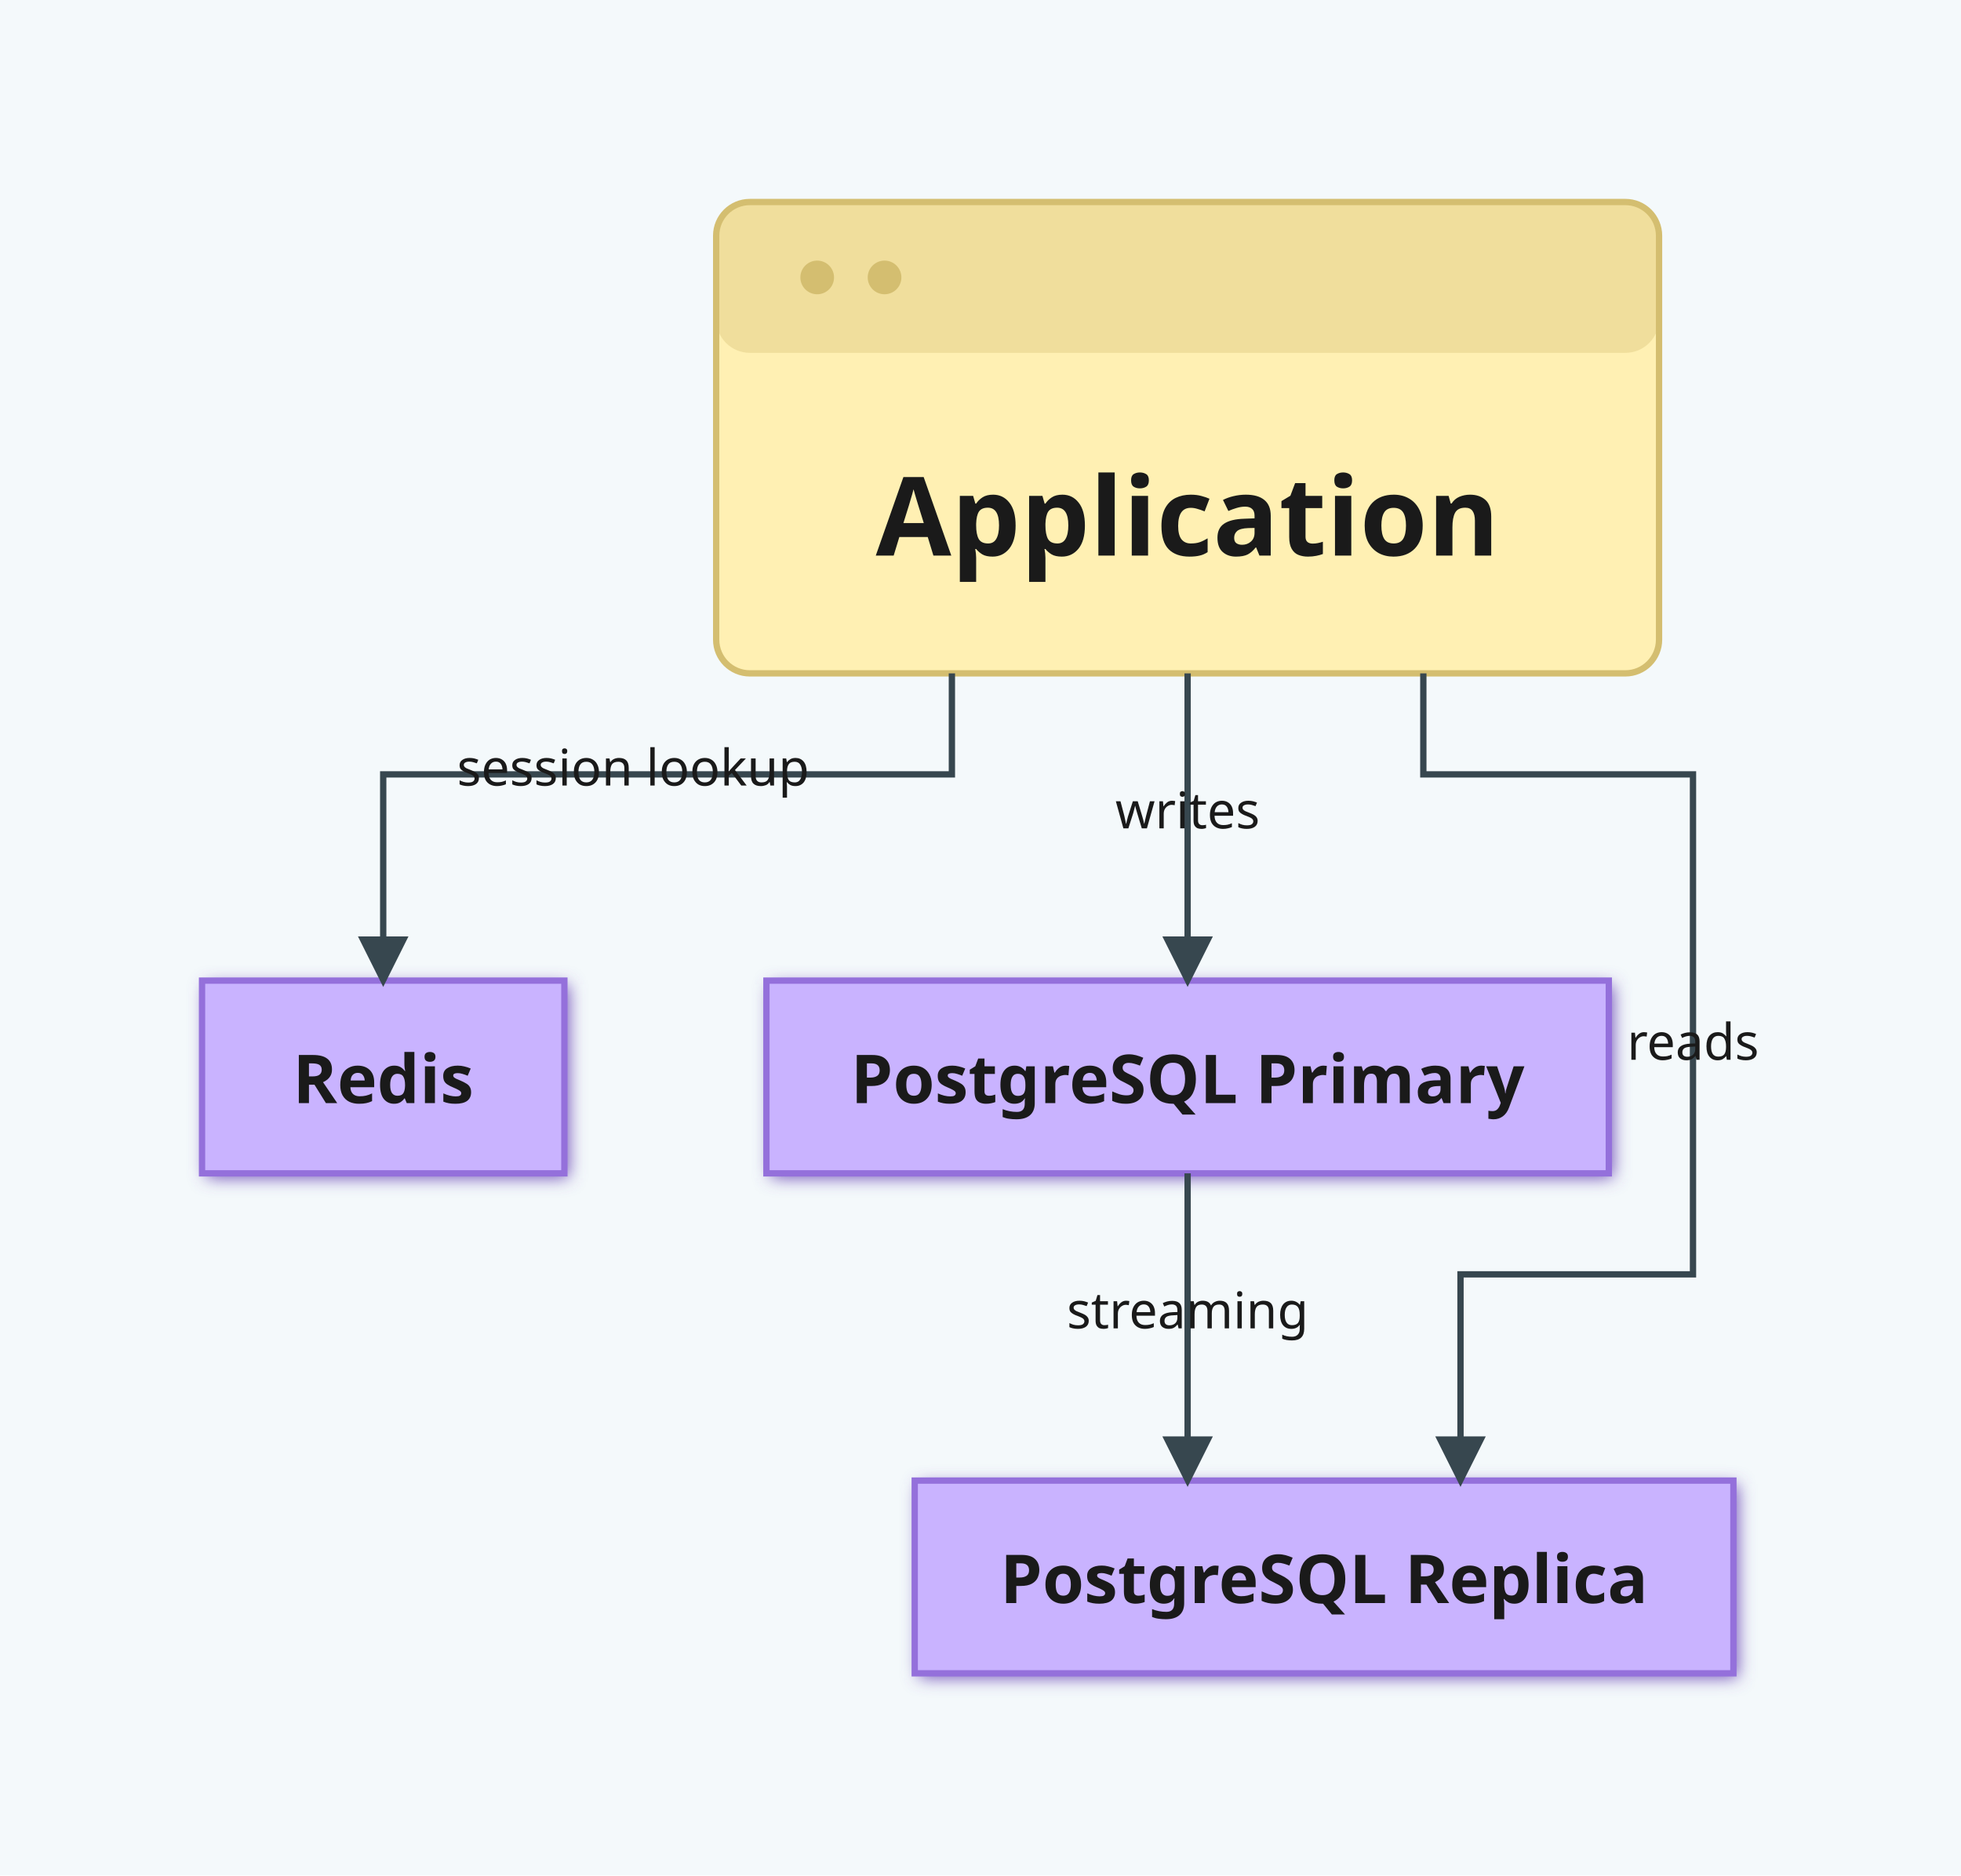
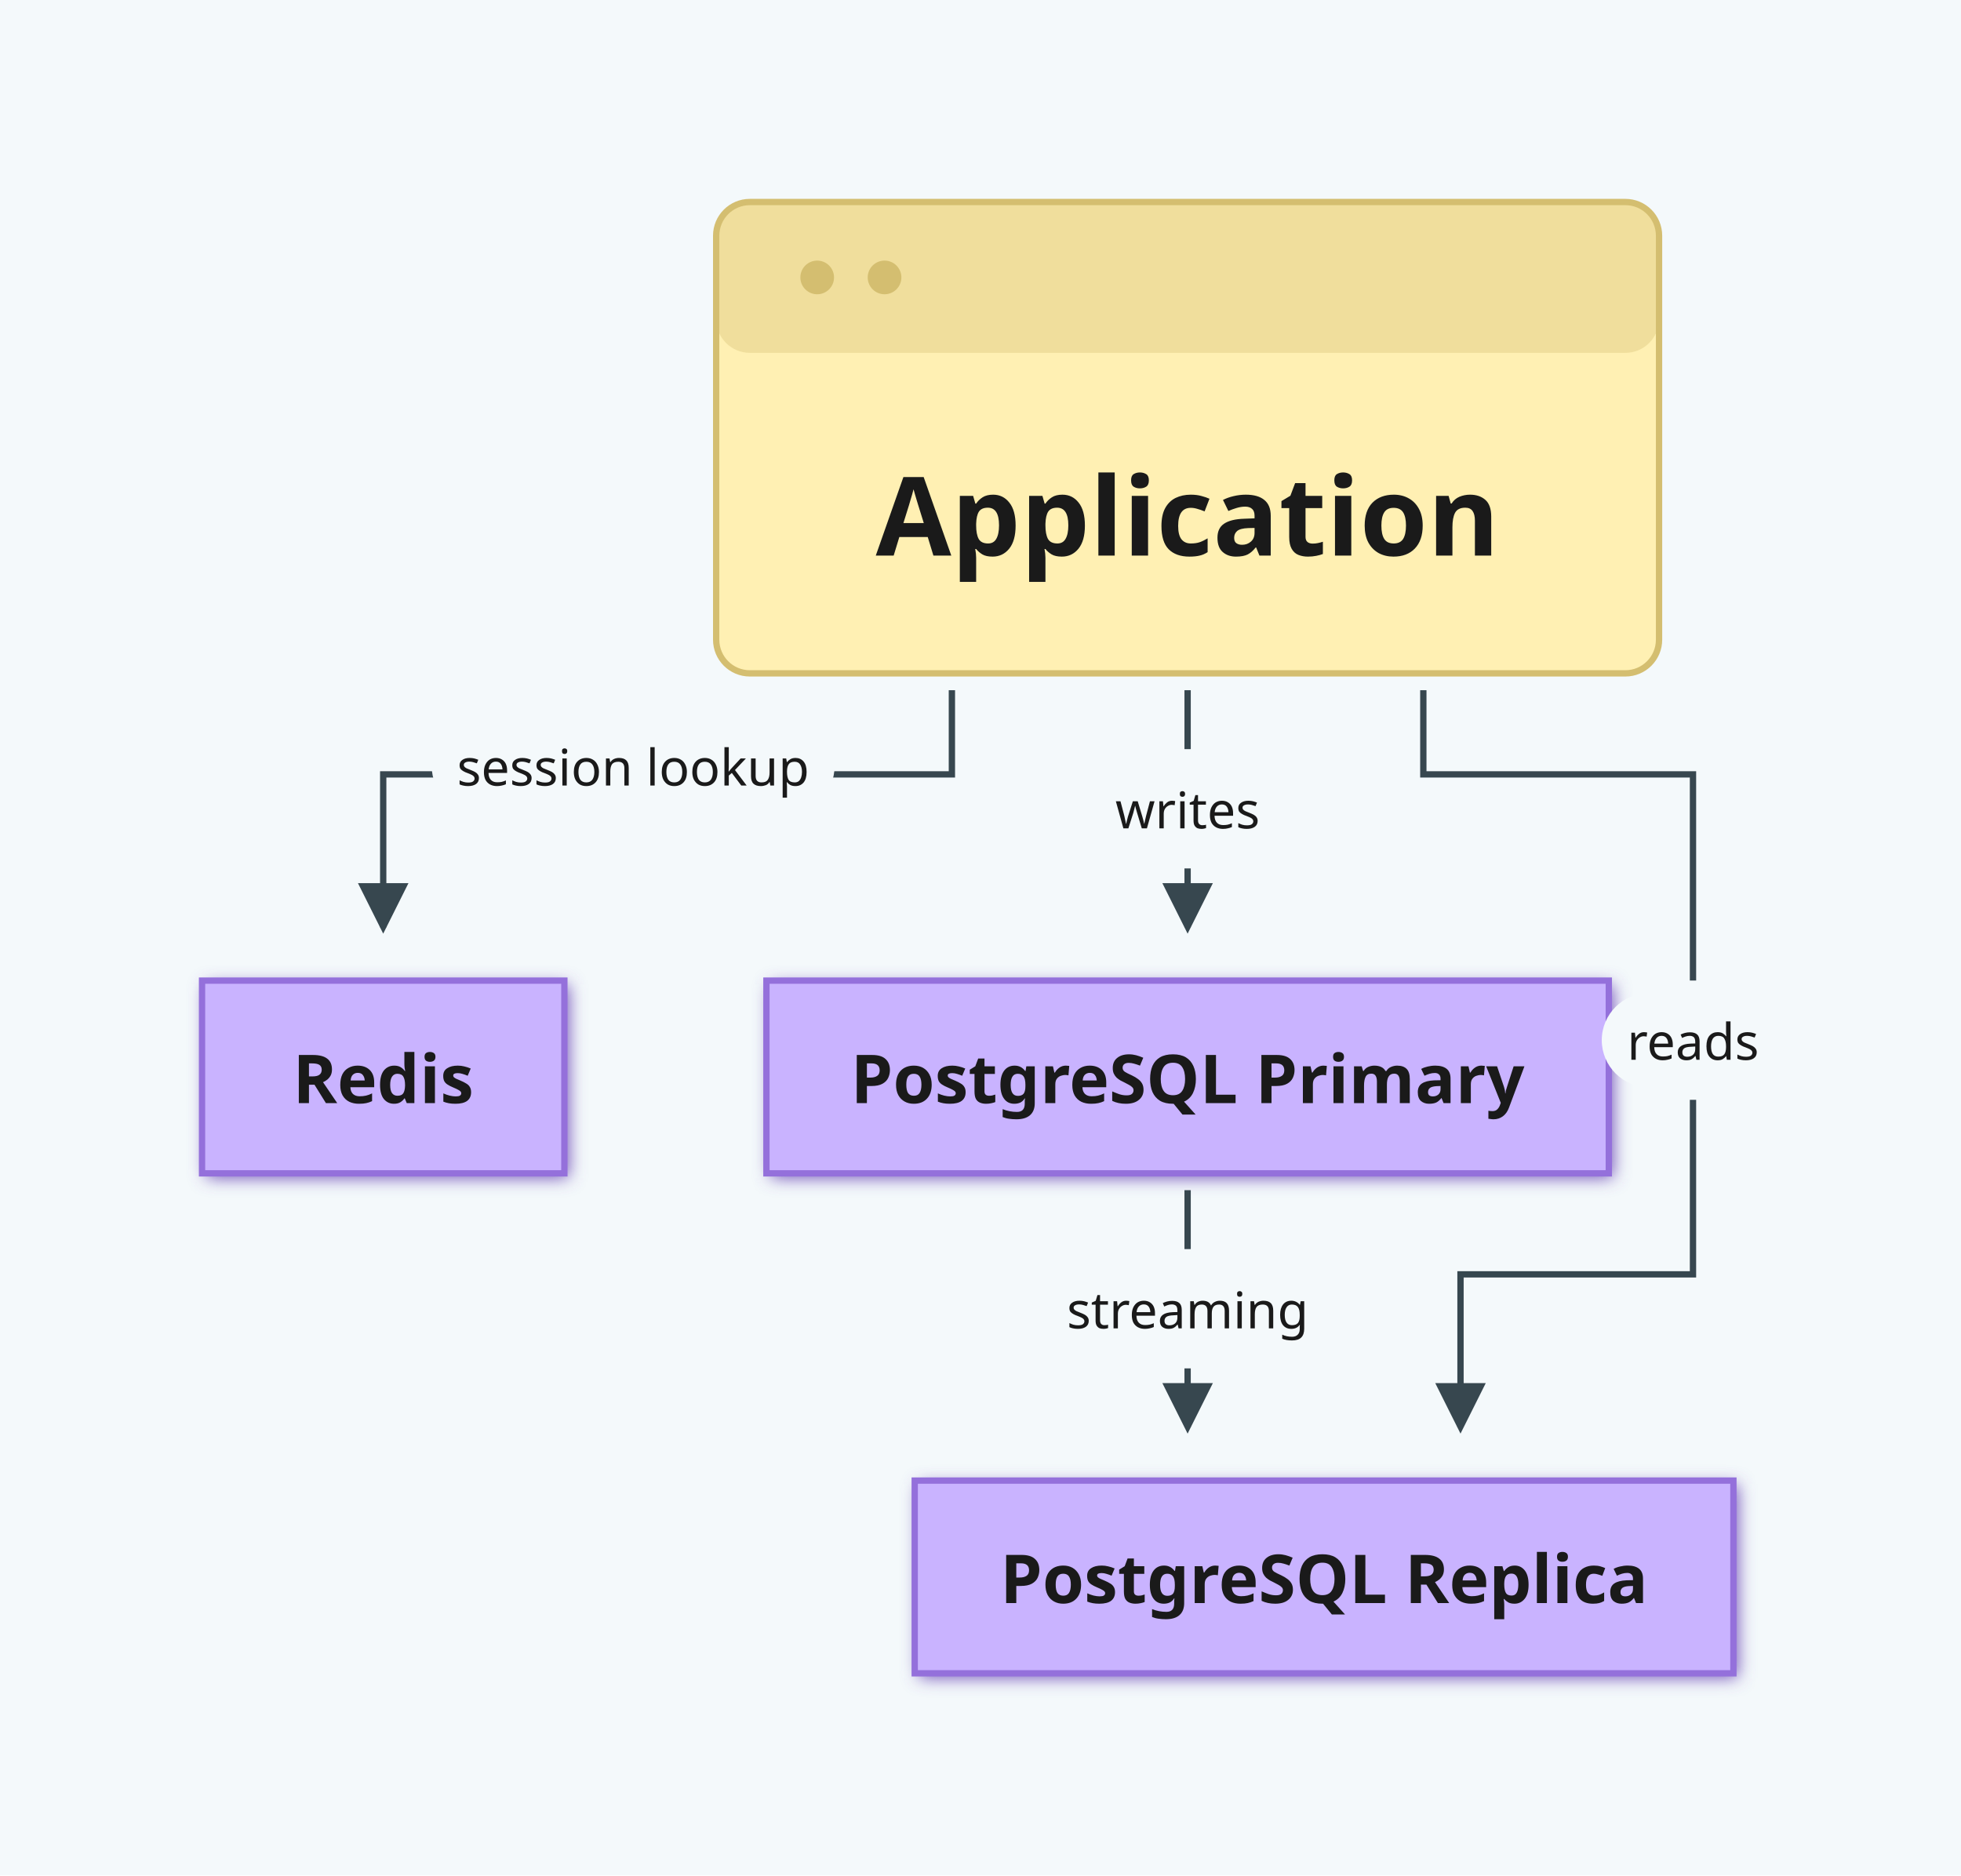
<svg xmlns="http://www.w3.org/2000/svg" viewBox="0 0 232.94 222.796">
  <defs>
    <filter id="cora-shadow-blur" x="-50%" y="-50%" width="200%" height="200%">
      <feGaussianBlur stdDeviation="1" />
    </filter>
    <marker id="cora-marker-arrow" markerWidth="8" markerHeight="8" refX="7" refY="4" orient="auto" markerUnits="strokeWidth">
      <path d="M 0 0 L 8 4 L 0 8 z" fill="#37474F" />
    </marker>
    <marker id="cora-marker-circle" markerWidth="8" markerHeight="8" refX="4" refY="4" orient="auto" markerUnits="strokeWidth">
      <circle cx="4" cy="4" r="3" fill="none" stroke="#37474F" stroke-width="1.5" />
    </marker>
    <marker id="cora-marker-filled-circle" markerWidth="8" markerHeight="8" refX="4" refY="4" orient="auto" markerUnits="strokeWidth">
      <circle cx="4" cy="4" r="3" fill="#37474F" />
    </marker>
  </defs>
  <rect x="0" y="0" width="232.94" height="222.796" fill="#F4F9FB" />
  <g id="groups" />
  <g id="nodes">
    <g>
      <rect x="85.072" y="24" width="112" height="56" rx="4" ry="4" fill="#FFF0B3" stroke="#D4BE70" stroke-width="0.75" />
      <rect x="85.072" y="24" width="112" height="17.92" rx="4" ry="4" fill="#D4BE70" opacity="0.35" />
      <circle cx="97.072" cy="32.96" r="2" fill="#D4BE70" />
      <circle cx="105.072" cy="32.96" r="2" fill="#D4BE70" />
      <text x="141.072" y="66.004" text-anchor="middle" font-family="'Noto Sans', sans-serif" font-size="13" font-weight="600" fill="#1A1A1A">Application</text>
    </g>
    <g>
      <g filter="url(#cora-shadow-blur)">
        <rect x="24.5" y="117.002" width="43.04" height="22.896" fill="#7050B8" />
      </g>
      <rect x="24" y="116.502" width="43.04" height="22.896" fill="#C9B3FF" stroke="#9470DB" stroke-width="0.75" />
      <text x="45.52" y="131.054" text-anchor="middle" font-family="'Noto Sans', sans-serif" font-size="8" font-weight="600" fill="#1A1A1A">Redis</text>
    </g>
    <g>
      <g filter="url(#cora-shadow-blur)">
        <rect x="91.54" y="117.002" width="100.064" height="22.896" fill="#7050B8" />
      </g>
      <rect x="91.04" y="116.502" width="100.064" height="22.896" fill="#C9B3FF" stroke="#9470DB" stroke-width="0.75" />
      <text x="141.072" y="131.054" text-anchor="middle" font-family="'Noto Sans', sans-serif" font-size="8" font-weight="600" fill="#1A1A1A">PostgreSQL Primary</text>
    </g>
    <g>
      <g filter="url(#cora-shadow-blur)">
        <rect x="109.156" y="176.4" width="97.248" height="22.896" fill="#7050B8" />
      </g>
      <rect x="108.656" y="175.9" width="97.248" height="22.896" fill="#C9B3FF" stroke="#9470DB" stroke-width="0.75" />
      <text x="157.28" y="190.452" text-anchor="middle" font-family="'Noto Sans', sans-serif" font-size="8" font-weight="600" fill="#1A1A1A">PostgreSQL Replica</text>
    </g>
  </g>
  <g id="edges">
-     <path d="M 113.072 80 L 113.072 92 L 45.52 92 L 45.52 116.502" fill="none" stroke="#37474F" stroke-width="0.75" marker-end="url(#cora-marker-arrow)" />
-     <path d="M 141.072 80 L 141.072 116.502" fill="none" stroke="#37474F" stroke-width="0.75" marker-end="url(#cora-marker-arrow)" />
-     <path d="M 169.072 80 L 169.072 92 L 201.104 92 L 201.104 151.398 L 173.488 151.398 L 173.488 175.9" fill="none" stroke="#37474F" stroke-width="0.75" marker-end="url(#cora-marker-arrow)" />
-     <path d="M 141.072 139.398 L 141.072 175.9" fill="none" stroke="#37474F" stroke-width="0.75" marker-end="url(#cora-marker-arrow)" />
+     <path d="M 113.072 82 L 113.072 92 L 51.279 92 M 99.141 92 L 45.52 92 L 45.52 110.172" fill="none" stroke="#37474F" stroke-width="0.75" marker-end="url(#cora-marker-arrow)" />
+     <path d="M 141.072 82 L 141.072 89 M 141.072 103.172 L 141.072 110.172" fill="none" stroke="#37474F" stroke-width="0.75" marker-end="url(#cora-marker-arrow)" />
+     <path d="M 169.072 82 L 169.072 92 L 201.104 92 L 201.104 116.491 M 201.104 130.663 L 201.104 151.398 L 173.488 151.398 L 173.488 169.57" fill="none" stroke="#37474F" stroke-width="0.75" marker-end="url(#cora-marker-arrow)" />
+     <path d="M 141.072 141.398 L 141.072 148.398 M 141.072 162.57 L 141.072 169.57" fill="none" stroke="#37474F" stroke-width="0.75" marker-end="url(#cora-marker-arrow)" />
  </g>
  <g id="edge-labels">
-     <text x="75.21" y="93.328" text-anchor="middle" font-family="'Noto Sans', sans-serif" font-size="6" font-weight="400" fill="#1A1A1A">session lookup</text>
-     <text x="141.072" y="98.414" text-anchor="middle" font-family="'Noto Sans', sans-serif" font-size="6" font-weight="400" fill="#1A1A1A">writes</text>
-     <text x="201.104" y="125.905" text-anchor="middle" font-family="'Noto Sans', sans-serif" font-size="6" font-weight="400" fill="#1A1A1A">reads</text>
-     <text x="141.072" y="157.812" text-anchor="middle" font-family="'Noto Sans', sans-serif" font-size="6" font-weight="400" fill="#1A1A1A">streaming</text>
+     <g>
+       <rect x="51.279" y="85.414" width="47.862" height="11.172" rx="5.586" ry="5.586" fill="#F4F9FB" />
+       <text x="75.21" y="93.328" text-anchor="middle" font-family="'Noto Sans', sans-serif" font-size="6" font-weight="400" fill="#1A1A1A">session lookup</text>
+     </g>
+     <g>
+       <rect x="129.489" y="90.5" width="23.166" height="11.172" rx="5.586" ry="5.586" fill="#F4F9FB" />
+       <text x="141.072" y="98.414" text-anchor="middle" font-family="'Noto Sans', sans-serif" font-size="6" font-weight="400" fill="#1A1A1A">writes</text>
+     </g>
+     <g>
+       <rect x="190.268" y="117.991" width="21.672" height="11.172" rx="5.586" ry="5.586" fill="#F4F9FB" />
+       <text x="201.104" y="125.905" text-anchor="middle" font-family="'Noto Sans', sans-serif" font-size="6" font-weight="400" fill="#1A1A1A">reads</text>
+     </g>
+     <g>
+       <rect x="123.72" y="149.898" width="34.704" height="11.172" rx="5.586" ry="5.586" fill="#F4F9FB" />
+       <text x="141.072" y="157.812" text-anchor="middle" font-family="'Noto Sans', sans-serif" font-size="6" font-weight="400" fill="#1A1A1A">streaming</text>
+     </g>
  </g>
</svg>
